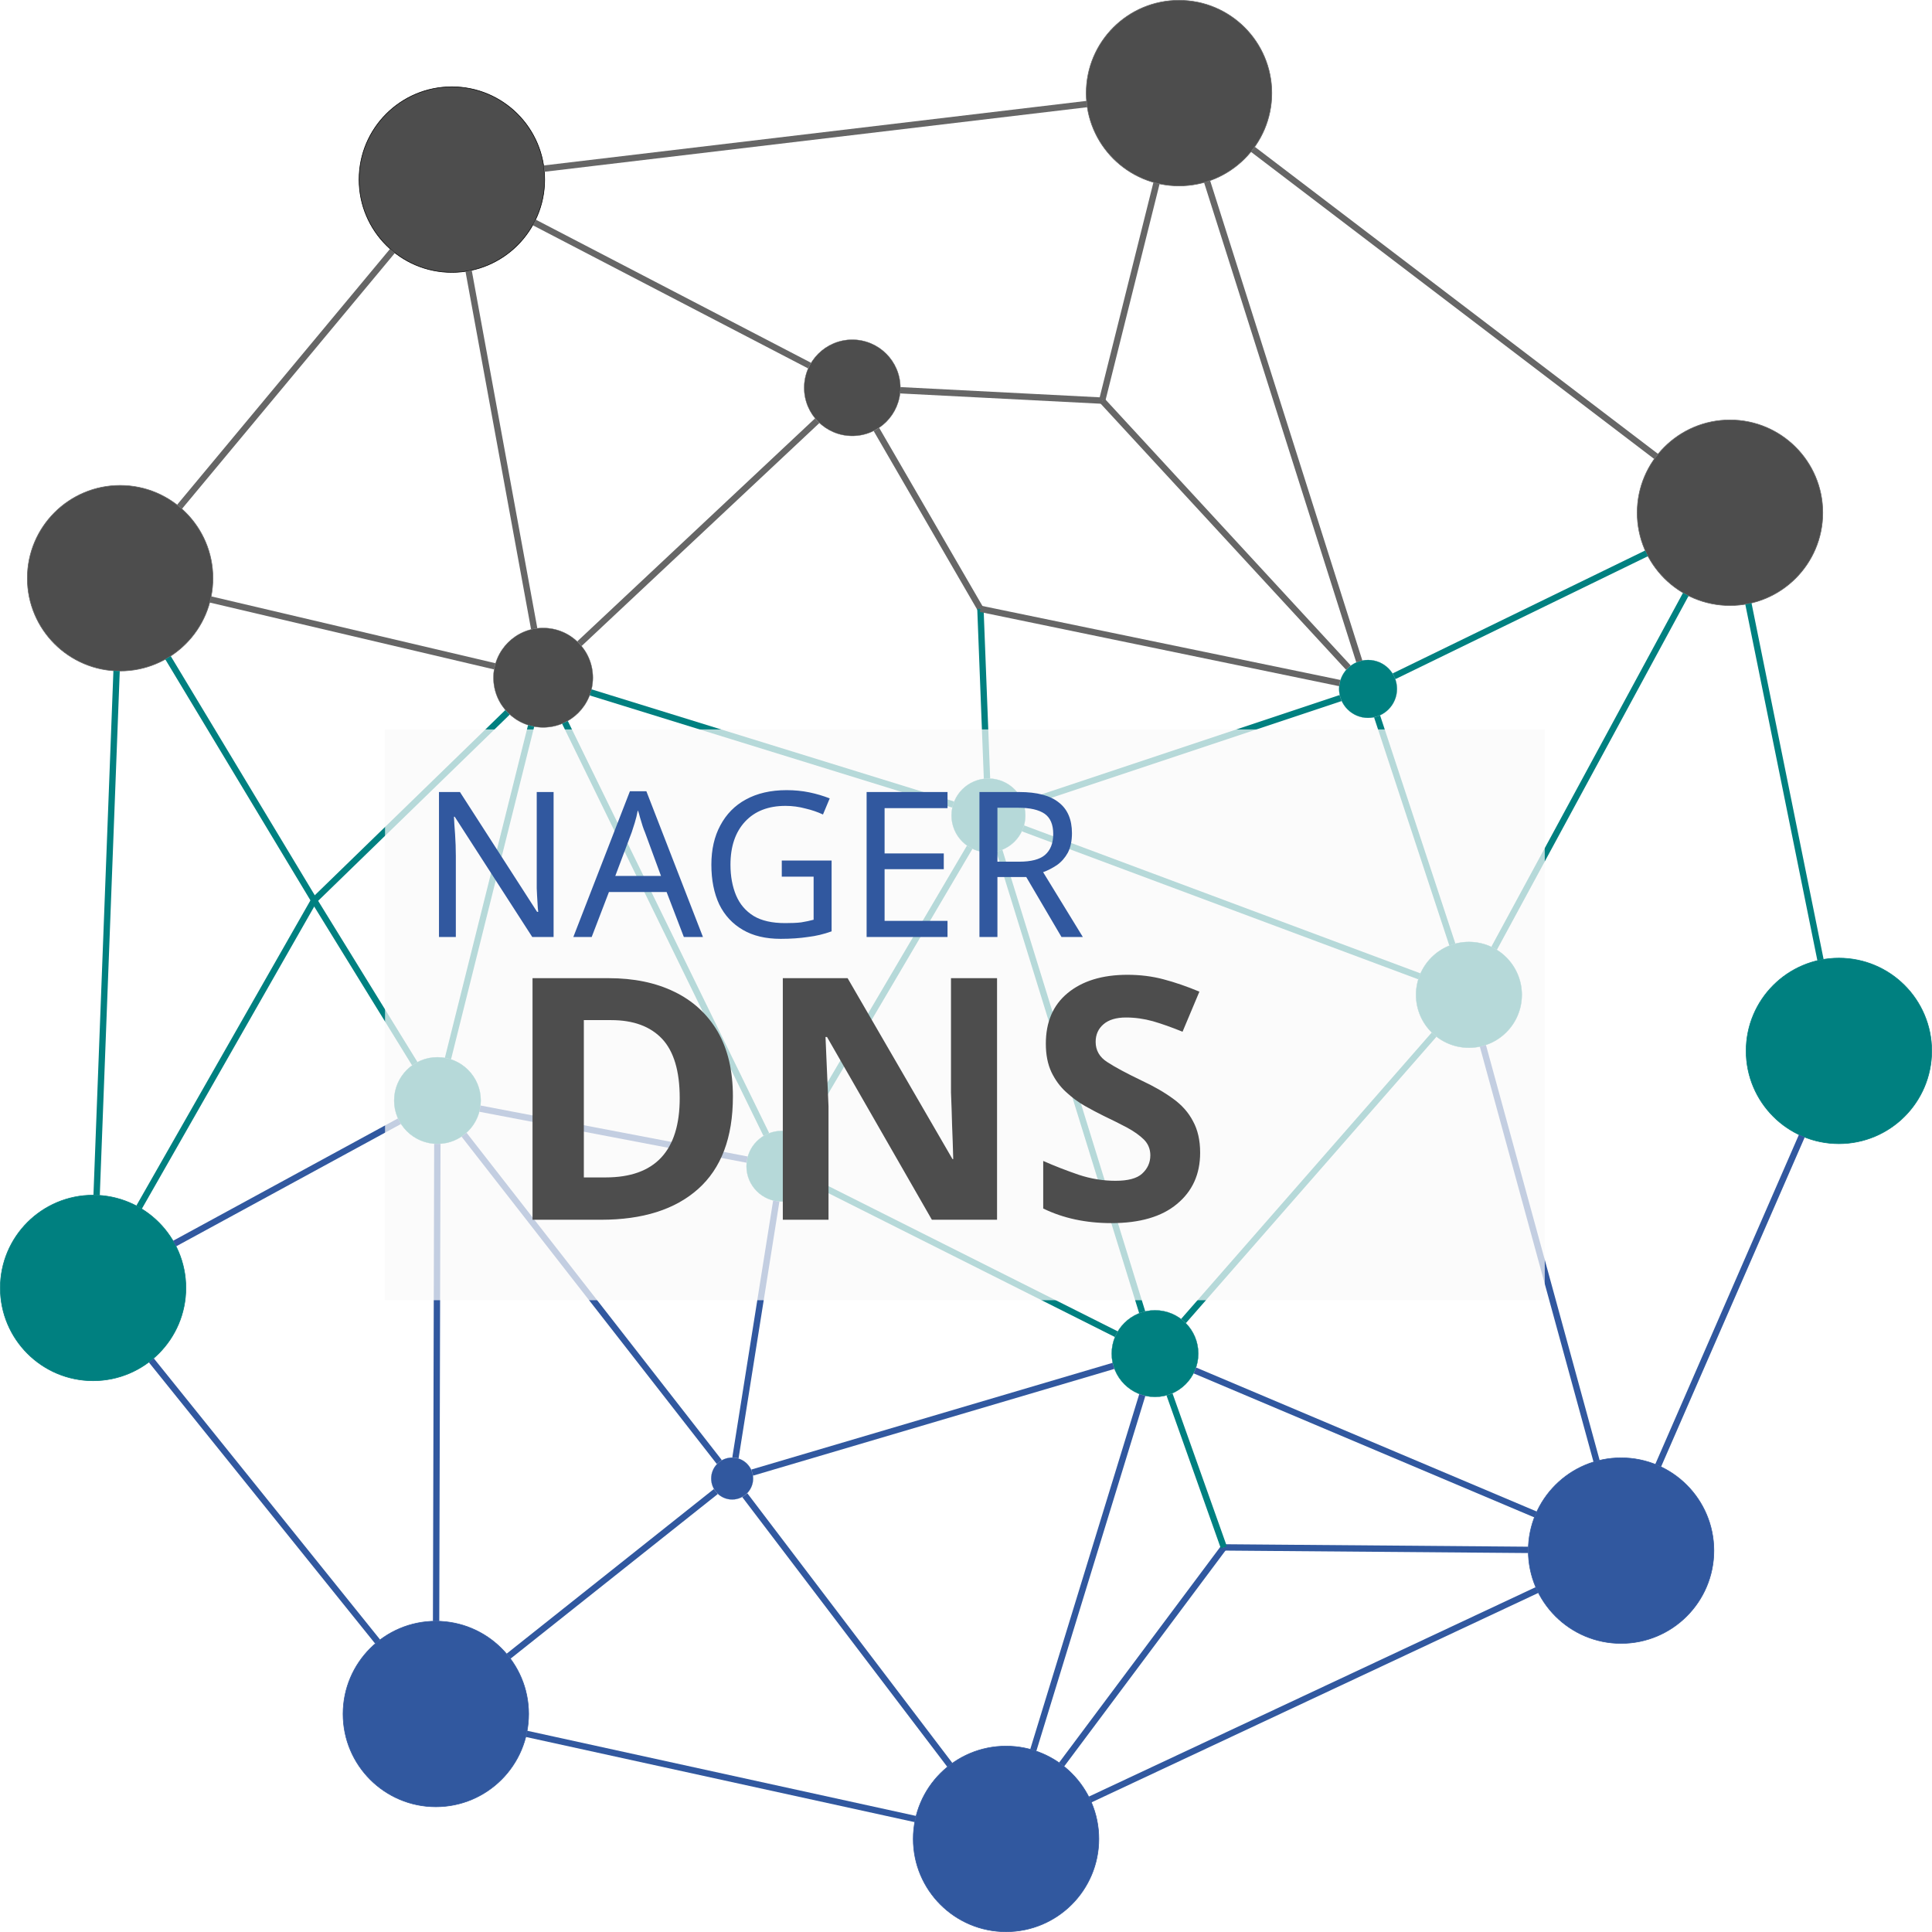
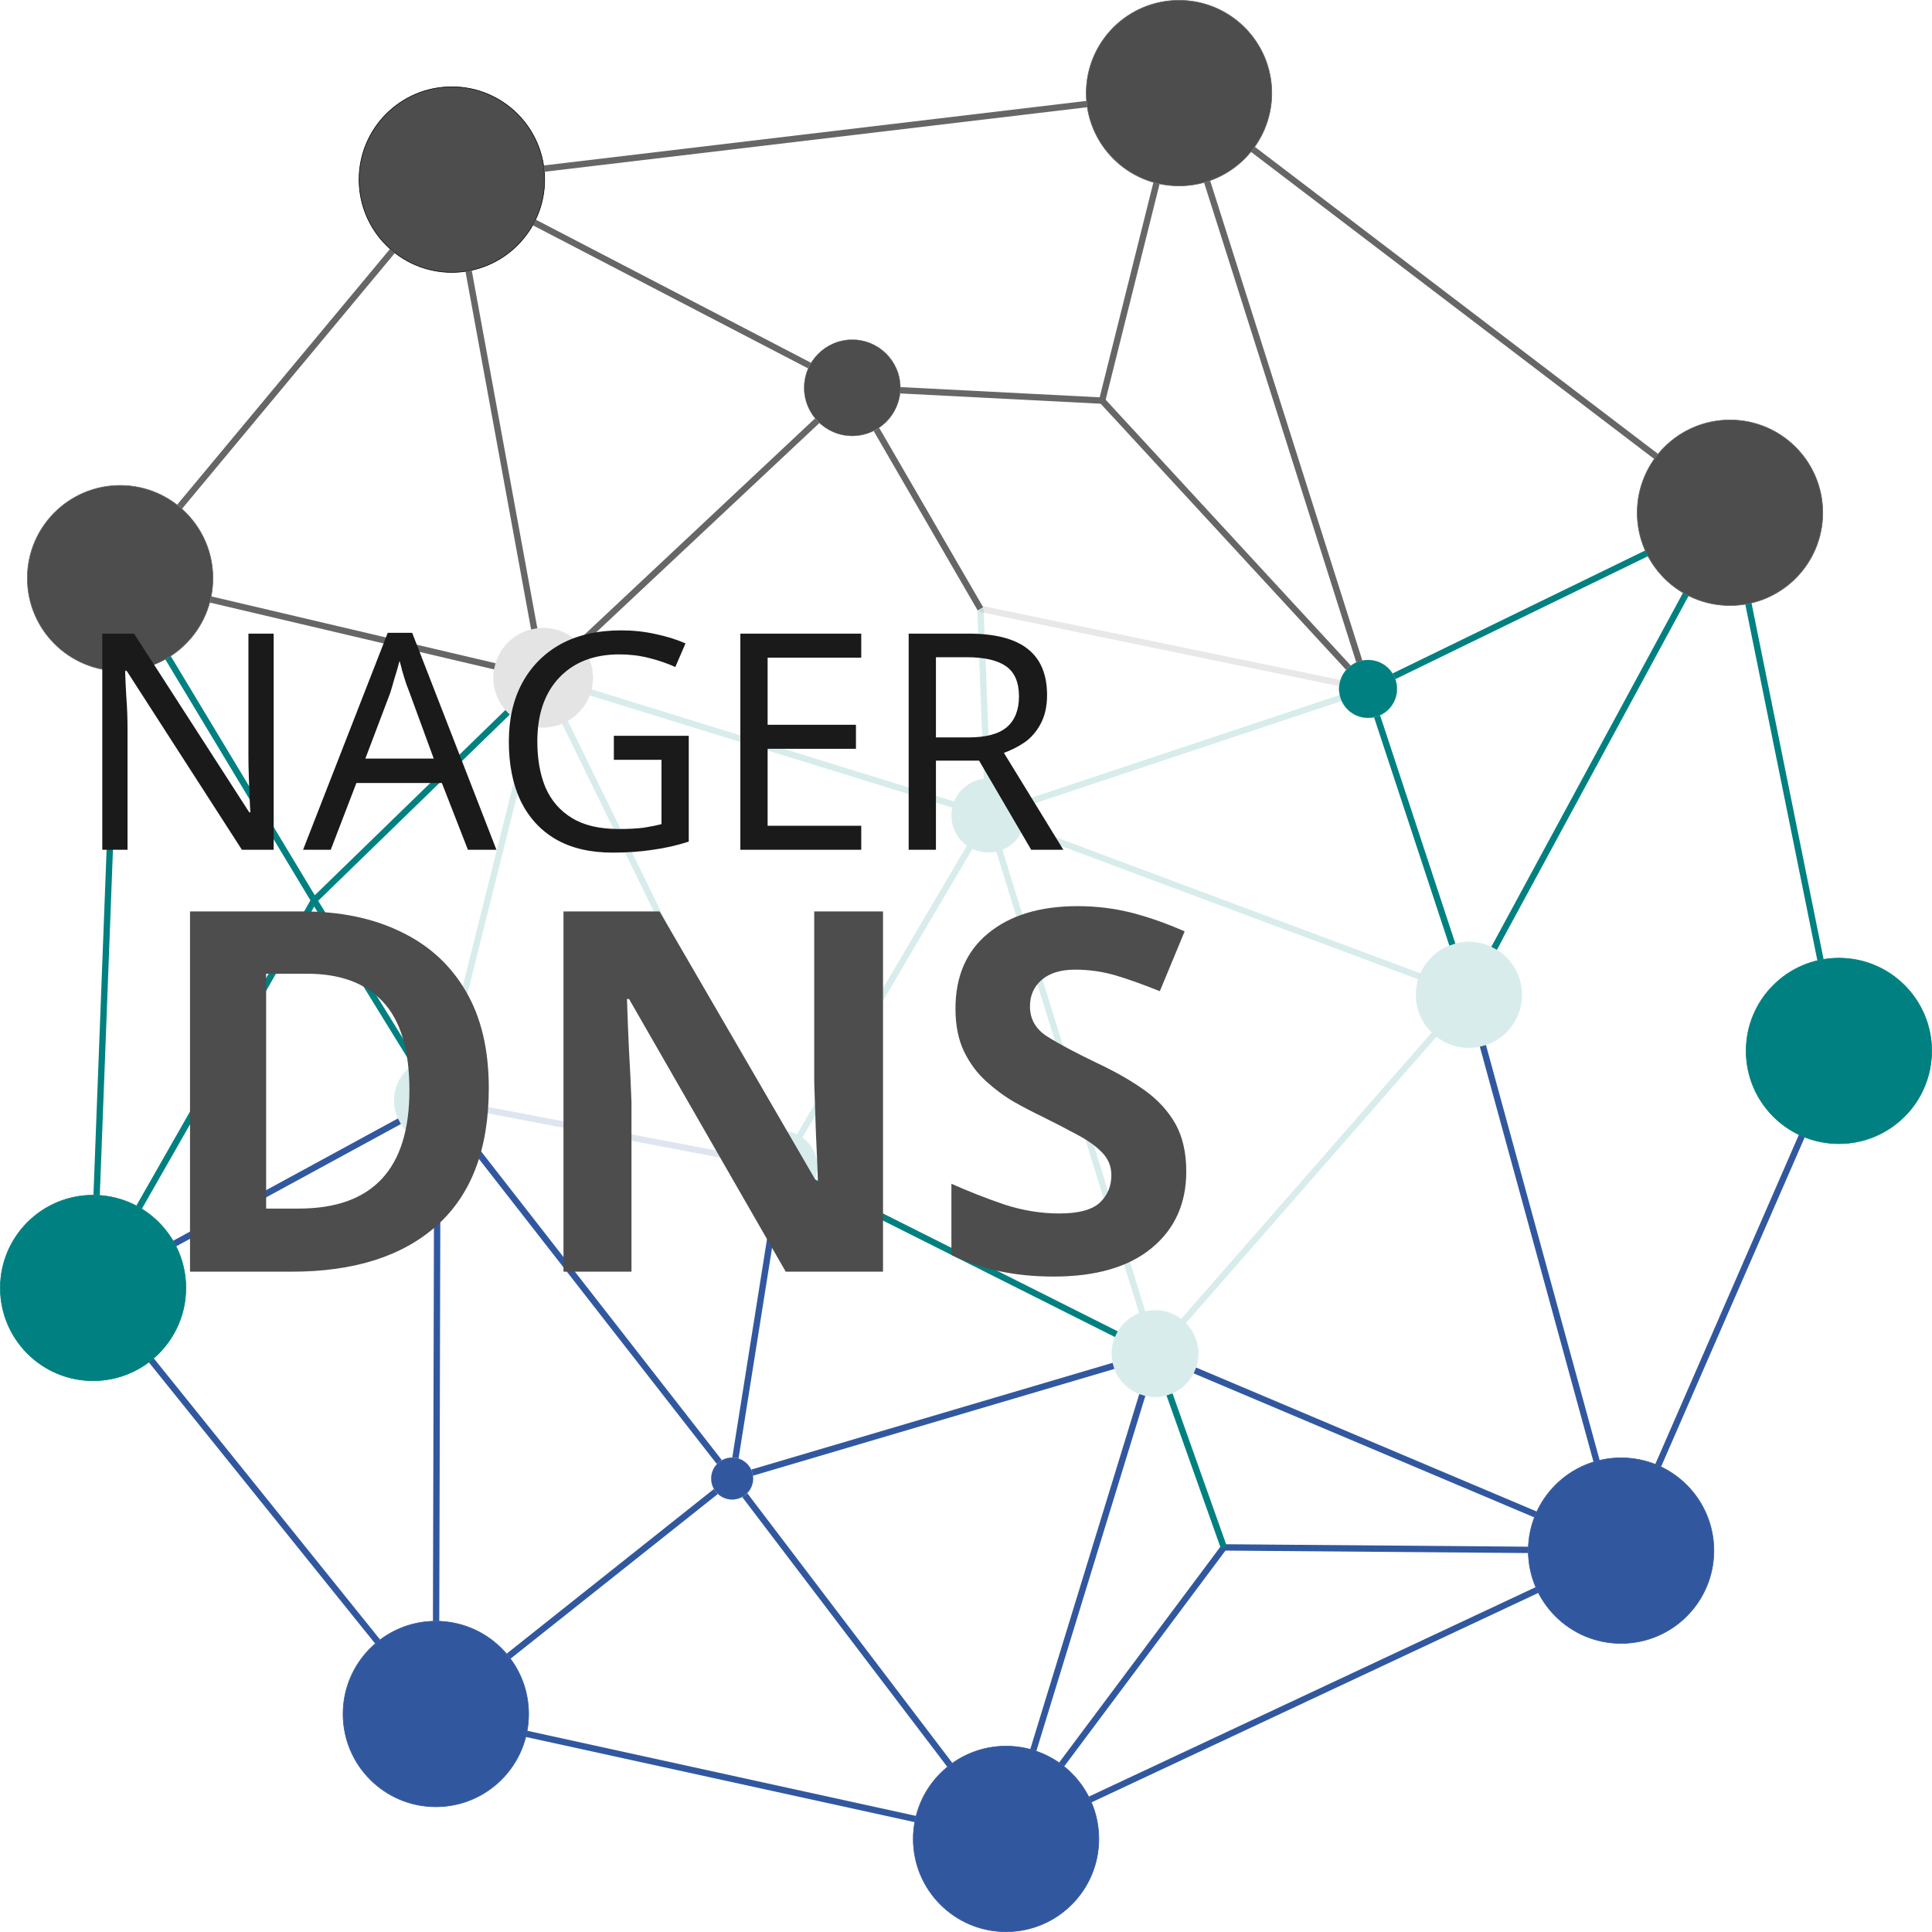
<svg xmlns="http://www.w3.org/2000/svg" width="80.598mm" height="80.598mm" viewBox="0 0 80.598 80.598" version="1.1" id="svg8">
  <defs id="defs2" />
  <circle style="display:none;fill:none;fill-opacity:1;stroke:#000000;stroke-width:0.05;stroke-linecap:round;stroke-linejoin:bevel;stroke-opacity:1" id="path884" cx="39.163" cy="39.564" r="37.666" />
  <g id="layer1" style="display:inline" transform="translate(-27.25331,-109.5723)">
    <circle style="fill:#4d4d4d;fill-opacity:1;stroke:#666666;stroke-width:0.025;stroke-linecap:round;stroke-linejoin:bevel;stroke-opacity:1" id="path844" cx="32.265" cy="133.693" r="3.871" />
    <circle style="fill:#4d4d4d;fill-opacity:1;stroke:#000000;stroke-width:0.025;stroke-linecap:round;stroke-linejoin:bevel" id="path844-1" cx="46.104" cy="117.064" r="3.871" />
    <circle style="fill:#4d4d4d;fill-opacity:1;stroke:#666666;stroke-width:0.025;stroke-linecap:round;stroke-linejoin:bevel;stroke-opacity:1" id="path844-4" cx="76.439" cy="113.456" r="3.871" />
    <circle style="fill:#4d4d4d;fill-opacity:1;stroke:#666666;stroke-width:0.025;stroke-linecap:round;stroke-linejoin:bevel;stroke-opacity:1" id="path844-3" cx="99.424" cy="130.962" r="3.871" />
    <circle style="display:inline;fill:#008080;fill-opacity:1;stroke:#008080;stroke-width:0.025;stroke-linecap:round;stroke-linejoin:bevel;stroke-opacity:1" id="path844-3-5" cx="103.968" cy="153.413" r="3.871" />
    <circle style="display:inline;opacity:1;fill:#31589f;fill-opacity:1;stroke:#31589f;stroke-width:0.025;stroke-linecap:round;stroke-linejoin:bevel;stroke-opacity:1" id="path844-3-4" cx="94.881" cy="174.26" r="3.871" />
    <circle style="display:inline;opacity:1;fill:#31589f;fill-opacity:1;stroke:#31589f;stroke-width:0.025;stroke-linecap:round;stroke-linejoin:bevel;stroke-opacity:1" id="path844-3-6" cx="69.223" cy="186.287" r="3.871" />
    <circle style="display:inline;opacity:1;fill:#31589f;fill-opacity:1;stroke:#31589f;stroke-width:0.025;stroke-linecap:round;stroke-linejoin:bevel;stroke-opacity:1" id="path844-3-8" cx="45.436" cy="181.075" r="3.871" />
    <circle style="display:inline;fill:#008080;fill-opacity:1;stroke:#008080;stroke-width:0.025;stroke-linecap:round;stroke-linejoin:bevel;stroke-opacity:1" id="path844-3-0" cx="31.137" cy="163.302" r="3.871" />
    <circle style="display:inline;fill:#4d4d4d;fill-opacity:1;stroke:#666666;stroke-width:0.013;stroke-linecap:round;stroke-linejoin:bevel;stroke-opacity:1" id="path844-3-2" cx="62.808" cy="125.75" r="2.006" />
-     <circle style="display:inline;fill:#4d4d4d;fill-opacity:1;stroke:#666666;stroke-width:0.013;stroke-linecap:round;stroke-linejoin:bevel;stroke-opacity:1" id="path844-3-1" cx="49.913" cy="137.844" r="2.073" />
-     <circle style="display:inline;fill:#008080;fill-opacity:1;stroke:#008080;stroke-width:0.01;stroke-linecap:round;stroke-linejoin:bevel;stroke-opacity:1" id="path844-3-54" cx="68.488" cy="143.591" r="1.54" />
-     <circle style="display:inline;fill:#008080;fill-opacity:1;stroke:#008080;stroke-width:0.014;stroke-linecap:round;stroke-linejoin:bevel;stroke-opacity:1" id="path844-3-20" cx="88.533" cy="151.074" r="2.206" />
-     <circle style="display:inline;fill:#008080;fill-opacity:1;stroke:#008080;stroke-width:0.012;stroke-linecap:round;stroke-linejoin:bevel;stroke-opacity:1" id="path844-3-13" cx="75.437" cy="166.041" r="1.806" />
-     <circle style="display:inline;fill:#008080;fill-opacity:1;stroke:#008080;stroke-width:0.01;stroke-linecap:round;stroke-linejoin:bevel;stroke-opacity:1" id="path844-3-9" cx="59.868" cy="158.224" r="1.473" />
-     <circle style="display:inline;fill:#008080;fill-opacity:1;stroke:#008080;stroke-width:0.012;stroke-linecap:round;stroke-linejoin:bevel;stroke-opacity:1" id="path844-3-3" cx="45.503" cy="155.484" r="1.806" />
+     <circle style="display:inline;fill:#4d4d4d;fill-opacity:1;stroke:#666666;stroke-width:0.013;stroke-linecap:round;stroke-linejoin:bevel;stroke-opacity:1;opacity:0.153" id="path844-3-1" cx="49.913" cy="137.844" r="2.073" />
+     <circle style="display:inline;fill:#008080;fill-opacity:1;stroke:#008080;stroke-width:0.01;stroke-linecap:round;stroke-linejoin:bevel;stroke-opacity:1;opacity:0.153" id="path844-3-54" cx="68.488" cy="143.591" r="1.54" />
+     <circle style="display:inline;fill:#008080;fill-opacity:1;stroke:#008080;stroke-width:0.014;stroke-linecap:round;stroke-linejoin:bevel;stroke-opacity:1;opacity:0.153" id="path844-3-20" cx="88.533" cy="151.074" r="2.206" />
+     <circle style="display:inline;fill:#008080;fill-opacity:1;stroke:#008080;stroke-width:0.012;stroke-linecap:round;stroke-linejoin:bevel;stroke-opacity:1;opacity:0.153" id="path844-3-13" cx="75.437" cy="166.041" r="1.806" />
+     <circle style="display:inline;fill:#008080;fill-opacity:1;stroke:#008080;stroke-width:0.01;stroke-linecap:round;stroke-linejoin:bevel;stroke-opacity:1;opacity:0.153" id="path844-3-9" cx="59.868" cy="158.224" r="1.473" />
+     <circle style="display:inline;fill:#008080;fill-opacity:1;stroke:#008080;stroke-width:0.012;stroke-linecap:round;stroke-linejoin:bevel;stroke-opacity:1;opacity:0.153" id="path844-3-3" cx="45.503" cy="155.484" r="1.806" />
    <circle style="display:inline;opacity:1;fill:#31589f;fill-opacity:1;stroke:#31589f;stroke-width:0.006;stroke-linecap:round;stroke-linejoin:bevel;stroke-opacity:1" id="path844-3-22" cx="57.797" cy="171.253" r="0.874" />
    <circle style="display:inline;fill:#008080;fill-opacity:1;stroke:#008080;stroke-width:0.008;stroke-linecap:round;stroke-linejoin:bevel;stroke-opacity:1" id="path844-3-93" cx="84.324" cy="138.312" r="1.207" />
    <path style="fill:#4d4d4d;fill-rule:evenodd;stroke:#666666;stroke-width:0.265px;stroke-linecap:butt;stroke-linejoin:miter;stroke-opacity:1" d="M 61.028,124.825 49.538,118.85" id="path1057" />
    <path style="fill:#4d4d4d;fill-rule:evenodd;stroke:#666666;stroke-width:0.265px;stroke-linecap:butt;stroke-linejoin:miter;stroke-opacity:1" d="m 36.033,134.58 11.862,2.79" id="path1059" />
    <path style="fill:#4d4d4d;fill-rule:evenodd;stroke:#666666;stroke-width:0.265px;stroke-linecap:butt;stroke-linejoin:miter;stroke-opacity:1" d="m 34.741,130.718 8.887,-10.679" id="path1063" />
    <path style="fill:#4d4d4d;fill-rule:evenodd;stroke:#666666;stroke-width:0.265px;stroke-linecap:butt;stroke-linejoin:miter;stroke-opacity:1" d="m 49.948,116.607 22.647,-2.694" id="path1065" />
    <path style="fill:#4d4d4d;fill-rule:evenodd;stroke:#666666;stroke-width:0.265px;stroke-linecap:butt;stroke-linejoin:miter;stroke-opacity:1" d="m 79.519,115.801 16.826,12.815" id="path1067" />
    <path style="fill:#008080;fill-rule:evenodd;stroke:#008080;stroke-width:0.265px;stroke-linecap:butt;stroke-linejoin:miter;stroke-opacity:1" d="M 100.192,134.756 103.2,149.619" id="path1069" />
    <path style="opacity:1;fill:#31589f;fill-opacity:1;fill-rule:evenodd;stroke:#31589f;stroke-width:0.265px;stroke-linecap:butt;stroke-linejoin:miter;stroke-opacity:1" d="m 102.421,156.961 -5.994,13.75" id="path1071" />
    <path style="opacity:1;fill:#31589f;fill-opacity:1;fill-rule:evenodd;stroke:#31589f;stroke-width:0.265px;stroke-linecap:butt;stroke-linejoin:miter;stroke-opacity:1" d="m 91.376,175.903 -18.648,8.741" id="path1073" />
    <path style="opacity:1;fill:#31589f;fill-opacity:1;fill-rule:evenodd;stroke:#31589f;stroke-width:0.265px;stroke-linecap:butt;stroke-linejoin:miter;stroke-opacity:1" d="M 65.441,185.458 49.217,181.904" id="path1075" />
    <path style="opacity:1;fill:#31589f;fill-opacity:1;fill-rule:evenodd;stroke:#31589f;stroke-width:0.265px;stroke-linecap:butt;stroke-linejoin:miter;stroke-opacity:1" d="m 43.009,178.059 -9.446,-11.741" id="path1077" />
    <path style="fill:#008080;fill-rule:evenodd;stroke:#008080;stroke-width:0.265px;stroke-linecap:butt;stroke-linejoin:miter;stroke-opacity:1" d="m 31.284,159.433 0.833,-21.872" id="path1079" />
    <path style="opacity:1;fill:#31589f;fill-opacity:1;fill-rule:evenodd;stroke:#31589f;stroke-width:0.265px;stroke-linecap:butt;stroke-linejoin:miter;stroke-opacity:1" d="m 34.537,161.451 9.379,-5.104" id="path1081" />
    <path style="display:inline;fill:#008080;fill-rule:evenodd;stroke:#008080;stroke-width:0.265px;stroke-linecap:butt;stroke-linejoin:miter;stroke-opacity:1" d="m 33.054,159.939 7.303,-12.807" id="path1083" />
    <path style="fill:#008080;fill-rule:evenodd;stroke:#008080;stroke-width:0.265px;stroke-linecap:butt;stroke-linejoin:miter;stroke-opacity:1" d="m 34.262,137.01 6.096,10.122" id="path1085" />
    <path style="fill:#008080;fill-rule:evenodd;stroke:#008080;stroke-width:0.265px;stroke-linecap:butt;stroke-linejoin:miter;stroke-opacity:1" d="m 48.426,139.289 -8.069,7.843" id="path1087" />
    <path style="fill:#4d4d4d;fill-rule:evenodd;stroke:#666666;stroke-width:0.265px;stroke-linecap:butt;stroke-linejoin:miter;stroke-opacity:1" d="m 46.802,120.872 2.737,14.934" id="path1089" />
    <path style="fill:#4d4d4d;fill-rule:evenodd;stroke:#666666;stroke-width:0.265px;stroke-linecap:butt;stroke-linejoin:miter;stroke-opacity:1" d="m 61.345,127.123 -9.92,9.304" id="path1091" />
    <path style="display:inline;fill:#4d4d4d;fill-rule:evenodd;stroke:#666666;stroke-width:0.265px;stroke-linecap:butt;stroke-linejoin:miter;stroke-opacity:1" d="m 63.815,127.486 4.339,7.485" id="path1093" />
-     <path style="fill:#008080;fill-rule:evenodd;stroke:#008080;stroke-width:0.265px;stroke-linecap:butt;stroke-linejoin:miter;stroke-opacity:1" d="m 68.428,142.052 -0.274,-7.081" id="path1095" />
-     <path style="fill:#4d4d4d;fill-rule:evenodd;stroke:#666666;stroke-width:0.265px;stroke-linecap:butt;stroke-linejoin:miter;stroke-opacity:1" d="m 68.154,134.971 14.988,3.097" id="path1097" />
+     <path style="opacity:0.153;fill:#008080;fill-rule:evenodd;stroke:#008080;stroke-width:0.265px;stroke-linecap:butt;stroke-linejoin:miter;stroke-opacity:1" d="m 68.428,142.052 -0.274,-7.081" id="path1095" />
+     <path style="opacity:0.153;fill:#4d4d4d;fill-rule:evenodd;stroke:#666666;stroke-width:0.265px;stroke-linecap:butt;stroke-linejoin:miter;stroke-opacity:1" d="m 68.154,134.971 14.988,3.097" id="path1097" />
    <path style="fill:#4d4d4d;fill-rule:evenodd;stroke:#666666;stroke-width:0.265px;stroke-linecap:butt;stroke-linejoin:miter;stroke-opacity:1" d="m 77.61,117.146 6.349,20.016" id="path1103" />
    <path style="fill:#008080;fill-rule:evenodd;stroke:#008080;stroke-width:0.265px;stroke-linecap:butt;stroke-linejoin:miter;stroke-opacity:1" d="M 85.409,137.784 95.944,132.656" id="path1105" />
    <path style="fill:#008080;fill-rule:evenodd;stroke:#008080;stroke-width:0.265px;stroke-linecap:butt;stroke-linejoin:miter;stroke-opacity:1" d="m 97.581,134.366 -7.997,14.768" id="path1107" />
-     <path style="fill:#008080;fill-rule:evenodd;stroke:#008080;stroke-width:0.265px;stroke-linecap:butt;stroke-linejoin:miter;stroke-opacity:1" d="m 86.466,150.303 -16.536,-6.173" id="path1109" />
-     <path style="fill:#008080;fill-rule:evenodd;stroke:#008080;stroke-width:0.265px;stroke-linecap:butt;stroke-linejoin:miter;stroke-opacity:1" d="m 67.706,144.917 -7.09,12.037" id="path1111" />
-     <path style="opacity:1;fill:#31589f;fill-opacity:1;fill-rule:evenodd;stroke:#31589f;stroke-width:0.265px;stroke-linecap:butt;stroke-linejoin:miter;stroke-opacity:1" d="M 58.421,157.948 47.277,155.822" id="path1113" />
+     <path style="opacity:0.153;fill:#008080;fill-rule:evenodd;stroke:#008080;stroke-width:0.265px;stroke-linecap:butt;stroke-linejoin:miter;stroke-opacity:1" d="m 86.466,150.303 -16.536,-6.173" id="path1109" />
+     <path style="opacity:0.153;fill:#008080;fill-rule:evenodd;stroke:#008080;stroke-width:0.265px;stroke-linecap:butt;stroke-linejoin:miter;stroke-opacity:1" d="m 67.706,144.917 -7.09,12.037" id="path1111" />
+     <path style="opacity:0.153;fill:#31589f;fill-opacity:1;fill-rule:evenodd;stroke:#31589f;stroke-width:0.265px;stroke-linecap:butt;stroke-linejoin:miter;stroke-opacity:1" d="M 58.421,157.948 47.277,155.822" id="path1113" />
    <path style="opacity:1;fill:#31589f;fill-opacity:1;fill-rule:evenodd;stroke:#31589f;stroke-width:0.265px;stroke-linecap:butt;stroke-linejoin:miter;stroke-opacity:1" d="m 45.498,157.29 -0.052,19.914" id="path1115" />
    <path style="opacity:1;fill:#31589f;fill-opacity:1;fill-rule:evenodd;stroke:#31589f;stroke-width:0.265px;stroke-linecap:butt;stroke-linejoin:miter;stroke-opacity:1" d="m 48.467,178.667 8.646,-6.87" id="path1117" />
    <path style="opacity:1;fill:#31589f;fill-opacity:1;fill-rule:evenodd;stroke:#31589f;stroke-width:0.265px;stroke-linecap:butt;stroke-linejoin:miter;stroke-opacity:1" d="m 58.326,171.949 8.555,11.256" id="path1119" />
    <path style="fill:none;fill-rule:evenodd;stroke:#31589f;stroke-width:0.265px;stroke-linecap:butt;stroke-linejoin:miter;stroke-opacity:1" d="M 70.359,182.586 74.907,167.768" id="path1121" />
    <path style="fill:#008080;fill-rule:evenodd;stroke:#008080;stroke-width:0.265px;stroke-linecap:butt;stroke-linejoin:miter;stroke-opacity:1" d="M 73.823,165.231 61.185,158.885" id="path1123" />
-     <path style="fill:#008080;fill-rule:evenodd;stroke:#008080;stroke-width:0.265px;stroke-linecap:butt;stroke-linejoin:miter;stroke-opacity:1" d="M 76.626,164.682 87.08,152.734" id="path1125" />
+     <path style="opacity:0.153;fill:#008080;fill-rule:evenodd;stroke:#008080;stroke-width:0.265px;stroke-linecap:butt;stroke-linejoin:miter;stroke-opacity:1" d="M 76.626,164.682 87.08,152.734" id="path1125" />
    <path style="opacity:1;fill:#31589f;fill-opacity:1;fill-rule:evenodd;stroke:#31589f;stroke-width:0.265px;stroke-linecap:butt;stroke-linejoin:miter;stroke-opacity:1" d="m 89.116,153.202 4.743,17.324" id="path1127" />
    <path style="opacity:1;fill:#31589f;fill-opacity:1;fill-rule:evenodd;stroke:#31589f;stroke-width:0.265px;stroke-linecap:butt;stroke-linejoin:miter;stroke-opacity:1" d="M 91.315,172.753 77.101,166.744" id="path1129" />
    <path style="opacity:1;fill:#31589f;fill-opacity:1;fill-rule:evenodd;stroke:#31589f;stroke-width:0.265px;stroke-linecap:butt;stroke-linejoin:miter;stroke-opacity:1" d="m 57.934,170.39 1.703,-10.711" id="path1131" />
    <path style="opacity:1;fill:#31589f;fill-opacity:1;fill-rule:evenodd;stroke:#31589f;stroke-width:0.265px;stroke-linecap:butt;stroke-linejoin:miter;stroke-opacity:1" d="m 58.635,171.005 15.069,-4.452" id="path1133" />
    <path style="fill:none;fill-rule:evenodd;stroke:#31589f;stroke-width:0.265px;stroke-linecap:butt;stroke-linejoin:miter;stroke-opacity:1" d="M 57.26,170.564 46.613,156.909" id="path1135" />
-     <path style="fill:#008080;fill-rule:evenodd;stroke:#008080;stroke-width:0.265px;stroke-linecap:butt;stroke-linejoin:miter;stroke-opacity:1" d="M 45.941,153.732 49.41,139.855" id="path1137" />
-     <path style="fill:#008080;fill-rule:evenodd;stroke:#008080;stroke-width:0.265px;stroke-linecap:butt;stroke-linejoin:miter;stroke-opacity:1" d="m 51.893,138.457 15.124,4.679" id="path1139" />
-     <path style="fill:#008080;fill-rule:evenodd;stroke:#008080;stroke-width:0.265px;stroke-linecap:butt;stroke-linejoin:miter;stroke-opacity:1" d="M 59.222,156.9 50.822,139.707" id="path1141" />
+     <path style="opacity:0.153;fill:#008080;fill-rule:evenodd;stroke:#008080;stroke-width:0.265px;stroke-linecap:butt;stroke-linejoin:miter;stroke-opacity:1" d="M 45.941,153.732 49.41,139.855" id="path1137" />
+     <path style="opacity:0.153;fill:#008080;fill-rule:evenodd;stroke:#008080;stroke-width:0.265px;stroke-linecap:butt;stroke-linejoin:miter;stroke-opacity:1" d="m 51.893,138.457 15.124,4.679" id="path1139" />
+     <path style="opacity:0.153;fill:#008080;fill-rule:evenodd;stroke:#008080;stroke-width:0.265px;stroke-linecap:butt;stroke-linejoin:miter;stroke-opacity:1" d="M 59.222,156.9 50.822,139.707" id="path1141" />
    <path style="fill:#008080;fill-rule:evenodd;stroke:#008080;stroke-width:0.265px;stroke-linecap:butt;stroke-linejoin:miter;stroke-opacity:1" d="m 87.842,148.979 -3.14,-9.521" id="path1143" />
-     <path style="fill:#008080;fill-rule:evenodd;stroke:#008080;stroke-width:0.265px;stroke-linecap:butt;stroke-linejoin:miter;stroke-opacity:1" d="m 83.178,138.694 -13.23,4.41" id="path1145" />
-     <path style="fill:#008080;fill-rule:evenodd;stroke:#008080;stroke-width:0.265px;stroke-linecap:butt;stroke-linejoin:miter;stroke-opacity:1" d="m 68.943,145.062 5.96,19.254" id="path1147" />
+     <path style="opacity:0.153;fill:#008080;fill-rule:evenodd;stroke:#008080;stroke-width:0.265px;stroke-linecap:butt;stroke-linejoin:miter;stroke-opacity:1" d="m 83.178,138.694 -13.23,4.41" id="path1145" />
+     <path style="opacity:0.153;fill:#008080;fill-rule:evenodd;stroke:#008080;stroke-width:0.265px;stroke-linecap:butt;stroke-linejoin:miter;stroke-opacity:1" d="m 68.943,145.062 5.96,19.254" id="path1147" />
    <path style="display:inline;fill:#4d4d4d;fill-rule:evenodd;stroke:#666666;stroke-width:0.265px;stroke-linecap:butt;stroke-linejoin:miter;stroke-opacity:1" d="m 75.5,117.211 -2.268,9.073" id="path1149" />
    <path style="display:inline;fill:#4d4d4d;fill-rule:evenodd;stroke:#666666;stroke-width:0.265px;stroke-linecap:butt;stroke-linejoin:miter;stroke-opacity:1" d="m 64.812,125.853 8.42,0.432" id="path1151" />
    <path style="display:inline;fill:#4d4d4d;fill-rule:evenodd;stroke:#666666;stroke-width:0.265px;stroke-linecap:butt;stroke-linejoin:miter;stroke-opacity:1" d="M 83.505,137.425 73.232,126.285" id="path1153" />
    <path style="display:inline;opacity:1;fill:#31589f;fill-opacity:1;fill-rule:evenodd;stroke:#31589f;stroke-width:0.265px;stroke-linecap:butt;stroke-linejoin:miter;stroke-opacity:1" d="m 71.54,183.186 6.77,-9.06" id="path1159" />
    <path style="opacity:1;fill:#31589f;fill-opacity:1;fill-rule:evenodd;stroke:#31589f;stroke-width:0.265px;stroke-linecap:butt;stroke-linejoin:miter;stroke-opacity:1" d="m 94.881,174.26 v 0" id="path1161" />
    <path style="opacity:1;fill:#31589f;fill-opacity:1;fill-rule:evenodd;stroke:#31589f;stroke-width:0.265px;stroke-linecap:butt;stroke-linejoin:miter;stroke-opacity:1" d="M 91.01,174.229 78.31,174.126" id="path1163" />
    <path style="fill:#008080;fill-rule:evenodd;stroke:#008080;stroke-width:0.265px;stroke-linecap:butt;stroke-linejoin:miter;stroke-opacity:1" d="m 76.042,167.743 2.268,6.383" id="path1165" />
    <path style="fill:#008080;fill-rule:evenodd;stroke:#008080;stroke-width:0.265px;stroke-linecap:butt;stroke-linejoin:miter;stroke-opacity:1" d="m 44.555,153.946 -4.198,-6.814" id="path1167" />
-     <rect style="display:inline;opacity:0.728;fill:#f9f9f9;fill-opacity:1;fill-rule:evenodd;stroke:none;stroke-width:0.34;stroke-linecap:round;stroke-linejoin:bevel;stroke-opacity:1;paint-order:markers stroke fill" id="rect3388" width="48.381" height="23.812" x="43.316" y="140.002" />
-     <text xml:space="preserve" style="font-size:8.467px;line-height:1.3;font-family:Poppins;-inkscape-font-specification:Poppins;text-align:center;text-anchor:middle;fill:#31589f;fill-opacity:1;fill-rule:evenodd;stroke:none;stroke-width:0.3;stroke-linecap:round;stroke-linejoin:bevel;stroke-opacity:0.82;paint-order:markers stroke fill" x="64.149" y="148.66" id="text519">
-       <tspan id="tspan517" style="font-size:8.467px;fill:#31589f;fill-opacity:1;stroke:none;stroke-width:0.3" x="64.149" y="148.66">NAGER</tspan>
-     </text>
-     <text xml:space="preserve" style="font-size:14.111px;line-height:1.2;font-family:Poppins;-inkscape-font-specification:Poppins;text-align:center;text-anchor:middle;fill:#4d4d4d;fill-opacity:1;fill-rule:evenodd;stroke:none;stroke-width:0.3;stroke-linecap:round;stroke-linejoin:bevel;stroke-opacity:0.82;paint-order:markers stroke fill" x="72.222" y="160.455" id="text523">
-       <tspan id="tspan521" style="font-style:normal;font-variant:normal;font-weight:bold;font-stretch:normal;font-size:14.111px;font-family:Poppins;-inkscape-font-specification:'Poppins Bold';fill:#4d4d4d;fill-opacity:1;stroke:none;stroke-width:0.3" x="72.222" y="160.455">DNS</tspan>
-     </text>
+     <g id="g368" transform="matrix(1.086795,0,0,1.086795,-5.264784,-18.89691)" style="display:inline;stroke-width:0.92">
+       <text xml:space="preserve" style="font-size:11.624px;line-height:1.3;font-family:Poppins;-inkscape-font-specification:Poppins;text-align:center;text-anchor:middle;fill:#1a1a1a;fill-opacity:1;fill-rule:evenodd;stroke:none;stroke-width:0.276;stroke-linecap:round;stroke-linejoin:bevel;stroke-opacity:0.82;paint-order:markers stroke fill" x="62.392" y="150.83" id="text519">
+         <tspan id="tspan517" style="font-size:11.624px;fill:#1a1a1a;fill-opacity:1;stroke:none;stroke-width:0.276" x="62.392" y="150.83">NAGER</tspan>
+       </text>
+       <text xml:space="preserve" style="font-size:19.373px;line-height:1.2;font-family:Poppins;-inkscape-font-specification:Poppins;text-align:center;text-anchor:middle;fill:#4d4d4d;fill-opacity:1;fill-rule:evenodd;stroke:none;stroke-width:0.276;stroke-linecap:round;stroke-linejoin:bevel;stroke-opacity:0.82;paint-order:markers stroke fill" x="73.475" y="167.023" id="text523">
+         <tspan id="tspan521" style="font-style:normal;font-variant:normal;font-weight:bold;font-stretch:normal;font-size:19.373px;font-family:Poppins;-inkscape-font-specification:'Poppins Bold';fill:#4d4d4d;fill-opacity:1;stroke:none;stroke-width:0.276" x="73.475" y="167.023">DNS</tspan>
+       </text>
+     </g>
  </g>
</svg>
